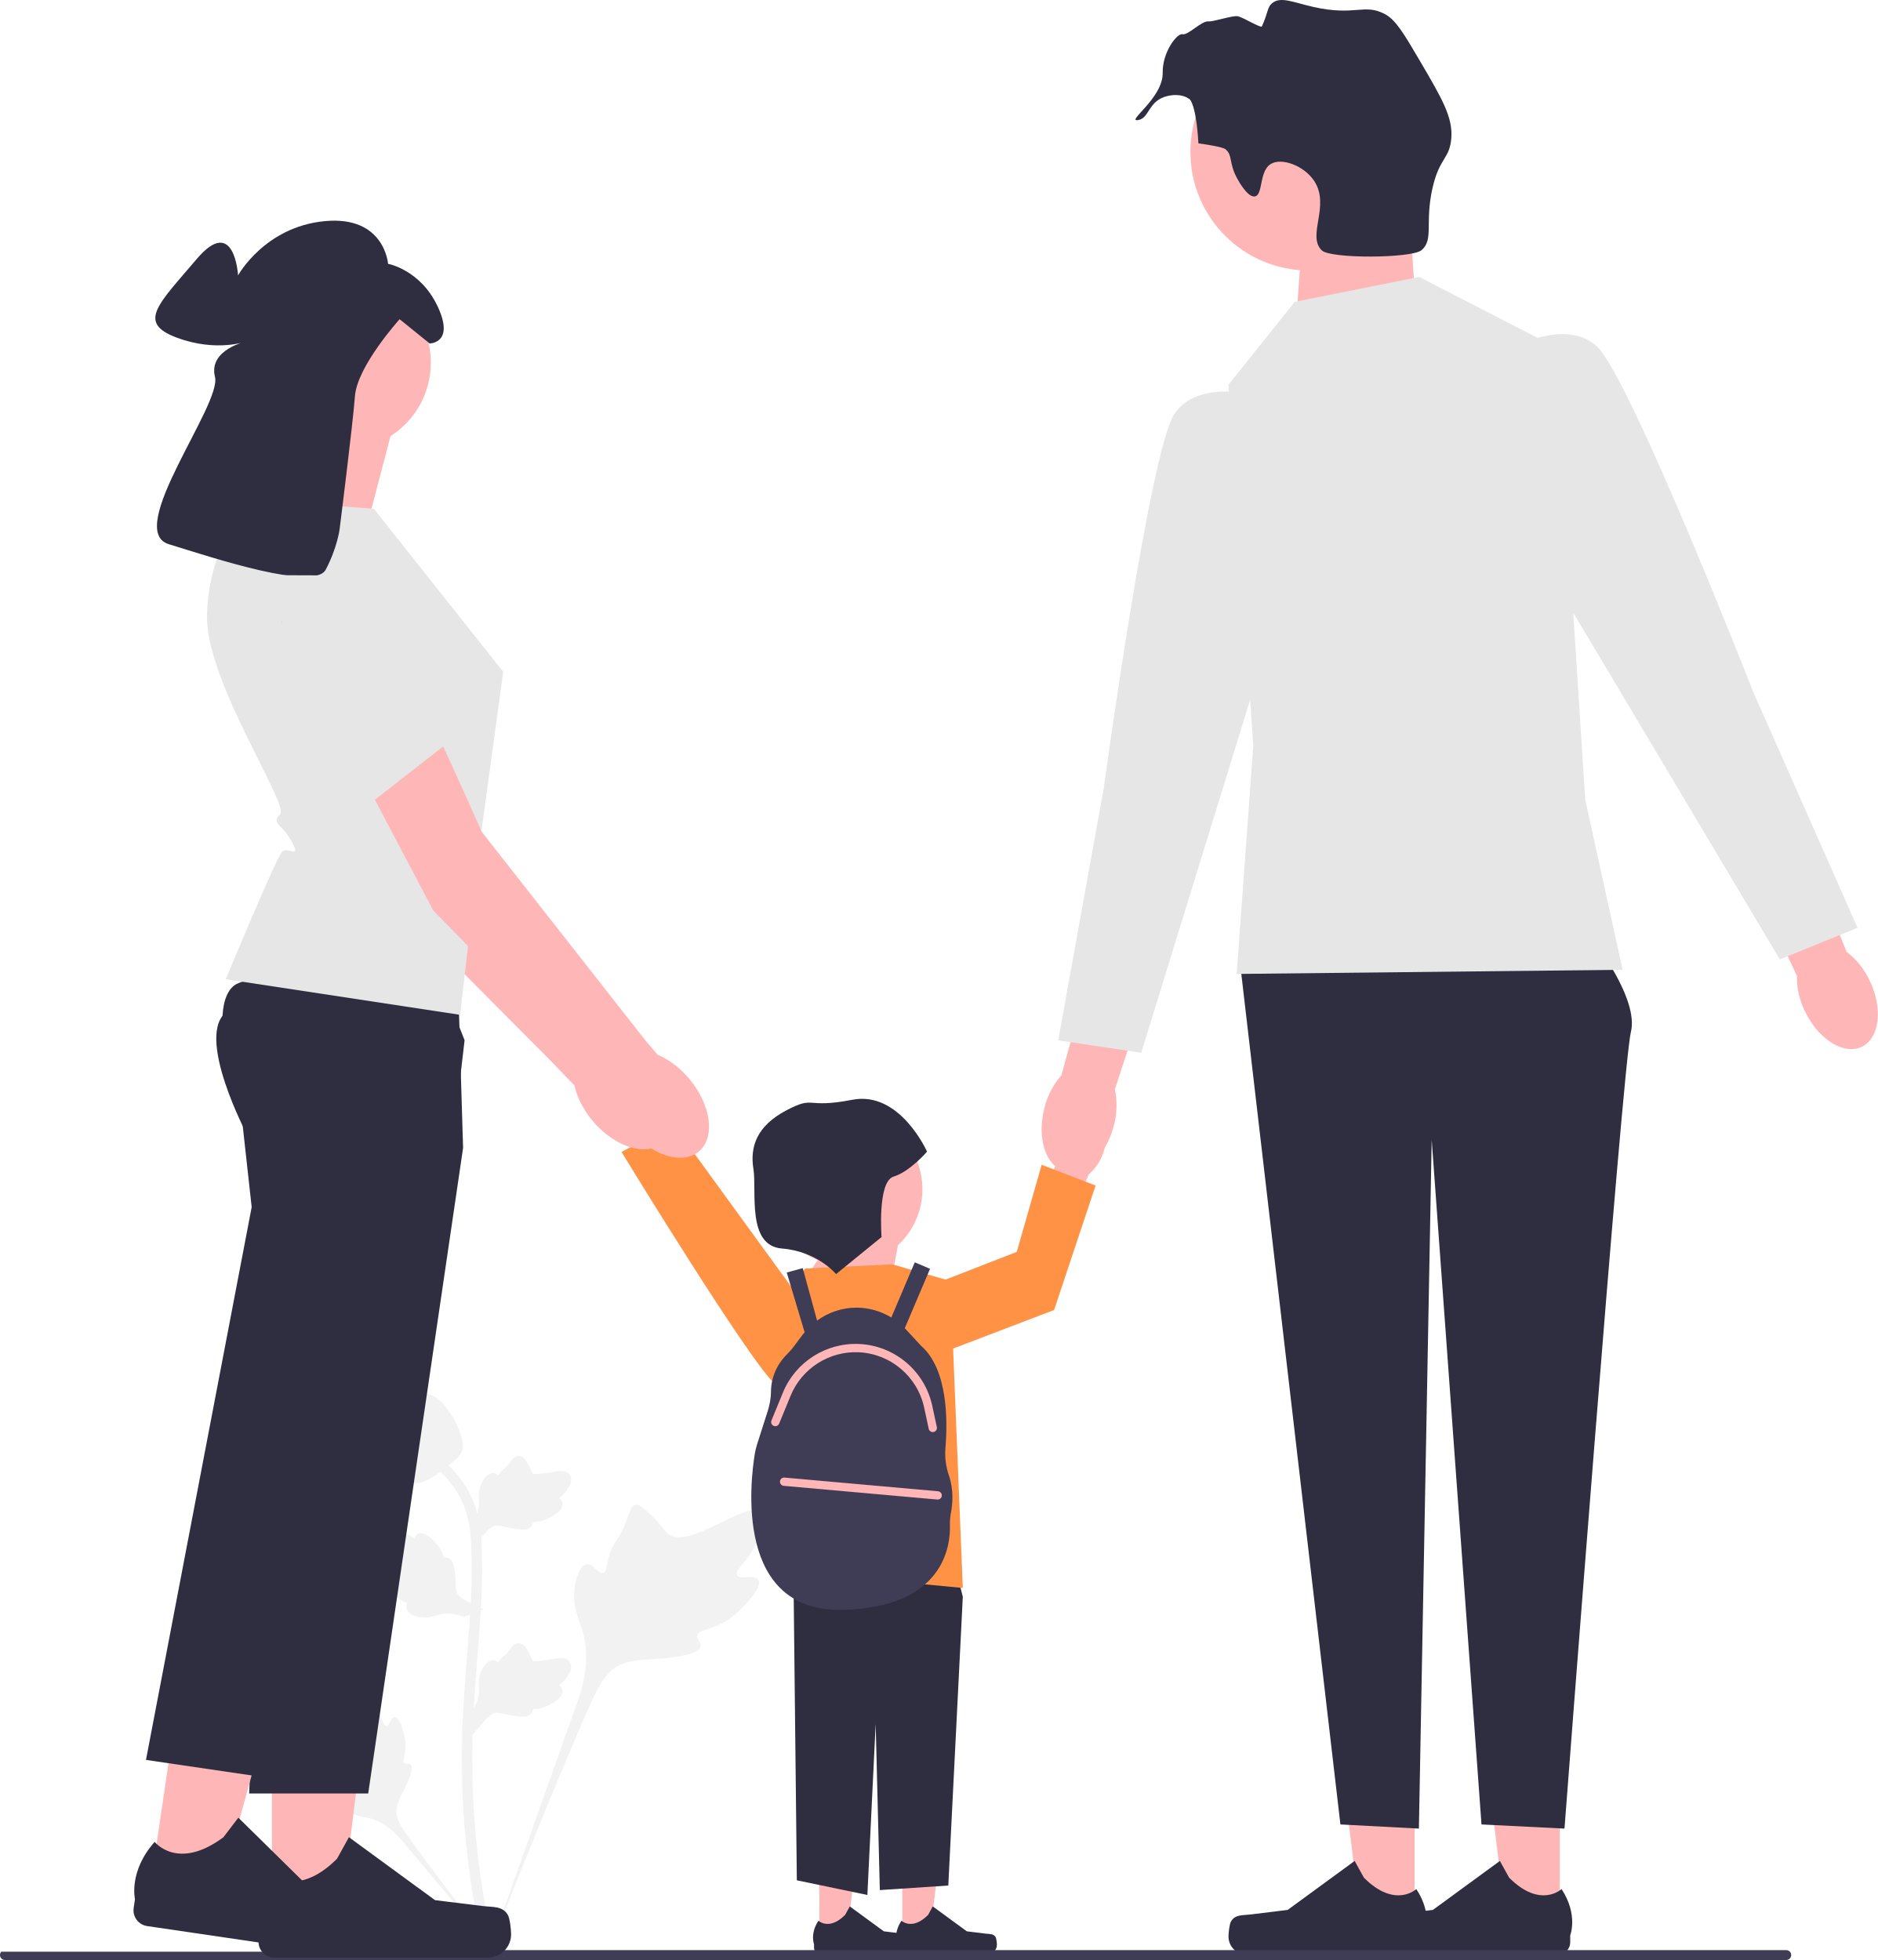
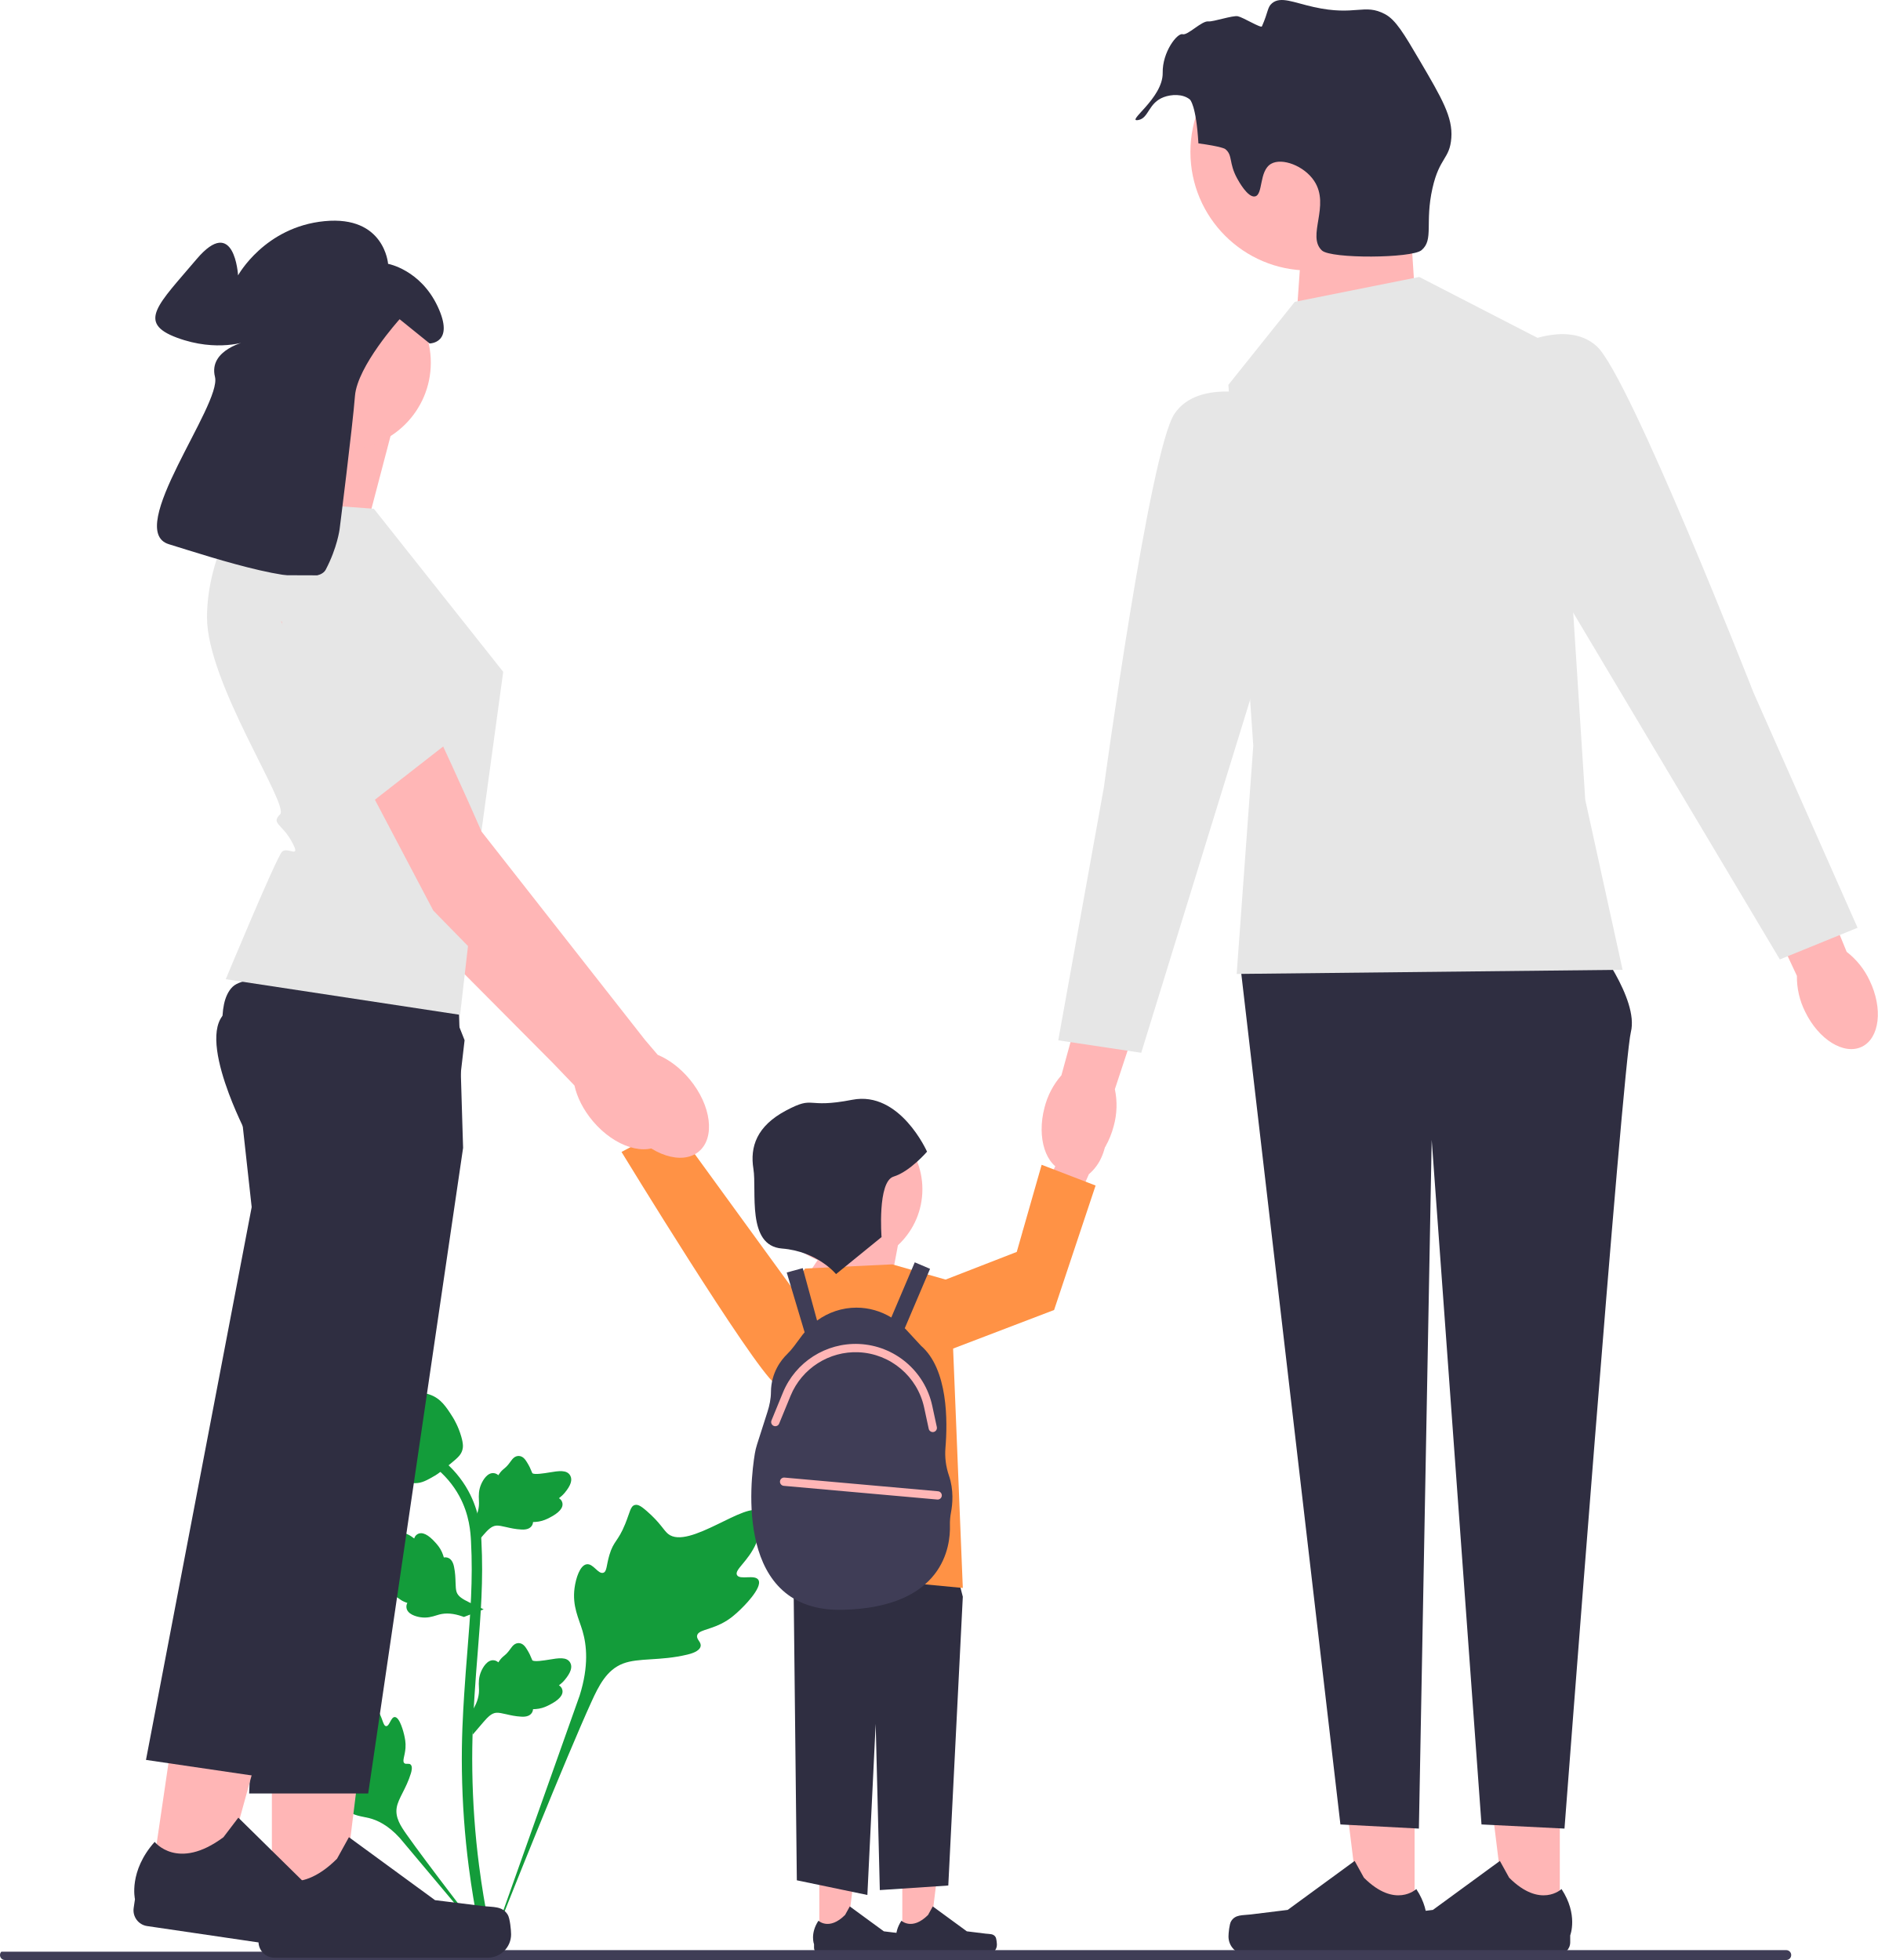
<svg xmlns="http://www.w3.org/2000/svg" width="452.553" height="472.429" viewBox="0 0 452.553 472.429" role="img" artist="Katerina Limpitsouni" source="https://undraw.co/">
  <g>
-     <path d="M182.775,380.824c-.844-1.424-4.497,.101-5.168-1.191-.669-1.287,2.724-3.249,4.663-7.73,.35-.808,2.553-5.9,.922-7.472-3.092-2.978-17.24,9.313-22.191,5.29-1.087-.883-1.846-2.645-5.134-5.506-1.308-1.138-2.099-1.652-2.865-1.461-1.086,.271-1.172,1.725-2.337,4.584-1.747,4.287-2.78,4.028-3.798,7.449-.756,2.539-.583,4.016-1.472,4.303-1.258,.407-2.416-2.286-4.011-2.045-1.627,.246-2.611,3.382-2.922,5.73-.583,4.406,1.035,7.313,1.932,10.371,.975,3.322,1.553,8.375-.698,15.528l-22.277,62.766c4.918-12.879,19.158-48.185,25.142-61.305,1.727-3.787,3.635-7.629,7.551-9.145,3.77-1.46,8.949-.588,15.55-2.179,.771-.186,2.911-.73,3.18-1.988,.223-1.04-1.036-1.621-.842-2.595,.259-1.307,2.734-1.323,5.775-2.831,2.144-1.063,3.48-2.328,4.629-3.415,.346-.328,5.495-5.262,4.371-7.157h-0Z" fill="#f2f2f2" />
-     <path d="M95.13,413.866c-.942,.004-1.248,2.236-2.076,2.193-.825-.043-.808-2.275-2.448-4.519-.296-.405-2.159-2.955-3.401-2.608-2.354,.658-.404,11.148-3.806,12.418-.747,.279-1.831,.143-4.184,.931-.936,.314-1.417,.554-1.544,.985-.18,.611,.508,1.073,1.575,2.47,1.6,2.094,1.175,2.527,2.56,4.013,1.028,1.104,1.803,1.445,1.687,1.964-.163,.735-1.819,.526-2.161,1.379-.349,.87,.907,2.257,1.969,3.087,1.994,1.558,3.888,1.602,5.647,2.044,1.912,.48,4.559,1.654,7.42,4.823l24.378,29.044c-4.902-6.13-18.122-23.306-22.835-30.029-1.361-1.941-2.696-3.985-2.31-6.345,.371-2.272,2.293-4.562,3.417-8.261,.131-.432,.481-1.639-.058-2.134-.446-.409-1.095,.041-1.517-.335-.567-.504,.14-1.724,.277-3.651,.097-1.359-.138-2.38-.341-3.258-.061-.265-.997-4.215-2.251-4.21v0Z" fill="#f2f2f2" />
-     <path d="M113.929,418.086l-.568-5.068,.259-.384c1.2-1.777,1.812-3.512,1.819-5.159,.001-.262-.011-.524-.023-.79-.049-1.057-.11-2.371,.575-3.903,.384-.854,1.463-2.831,3.086-2.587,.437,.061,.767,.262,1.018,.497,.037-.059,.075-.117,.115-.181,.505-.771,.905-1.101,1.291-1.419,.296-.245,.602-.497,1.082-1.094,.21-.262,.374-.492,.513-.685,.42-.585,.968-1.282,1.935-1.27,1.033,.049,1.574,.903,1.932,1.468,.64,1.008,.93,1.735,1.122,2.217,.07,.176,.149,.374,.19,.436,.333,.489,3.038,.032,4.057-.135,2.289-.382,4.27-.712,5.087,.732,.585,1.033,.151,2.398-1.33,4.168-.461,.551-.952,.969-1.388,1.297,.361,.215,.684,.546,.815,1.065h0c.308,1.228-.748,2.459-3.137,3.663-.593,.301-1.392,.702-2.512,.896-.527,.091-1.002,.113-1.408,.125-.009,.235-.064,.489-.207,.751-.42,.771-1.293,1.138-2.61,1.05-1.449-.076-2.642-.352-3.694-.595-.919-.21-1.711-.389-2.332-.347-1.153,.093-2.041,1.016-3.083,2.212l-2.603,3.042h-0Z" fill="#f2f2f2" />
-     <path d="M116.563,387.911l-4.758,1.835-.437-.153c-2.023-.71-3.857-.862-5.452-.451-.254,.065-.504,.143-.759,.223-1.01,.315-2.266,.708-3.922,.434-.924-.155-3.11-.697-3.285-2.329-.052-.438,.059-.809,.222-1.111-.066-.021-.133-.042-.204-.065-.874-.293-1.295-.597-1.7-.889-.312-.224-.633-.456-1.332-.769-.307-.137-.571-.237-.793-.322-.672-.258-1.486-.611-1.719-1.549-.215-1.011,.474-1.751,.93-2.241,.813-.875,1.442-1.34,1.86-1.648,.153-.112,.324-.239,.373-.294,.389-.446-.74-2.947-1.159-3.891-.95-2.118-1.772-3.95-.582-5.106,.851-.828,2.282-.754,4.369,.229,.65,.307,1.179,.675,1.607,1.013,.117-.404,.354-.8,.823-1.058h0c1.11-.61,2.569,.099,4.339,2.105,.442,.498,1.033,1.169,1.504,2.203,.221,.487,.363,.941,.478,1.331,.229-.051,.49-.063,.779,.009,.852,.21,1.429,.962,1.678,2.258,.294,1.421,.329,2.645,.362,3.724,.03,.942,.058,1.753,.255,2.344,.382,1.091,1.5,1.717,2.922,2.421l3.603,1.746-0,0Z" fill="#f2f2f2" />
-     <path d="M113.929,372.979l-.568-5.068,.259-.384c1.2-1.777,1.812-3.512,1.819-5.159,.001-.262-.011-.524-.023-.79-.049-1.057-.11-2.371,.575-3.903,.384-.854,1.463-2.831,3.086-2.587,.437,.061,.767,.262,1.018,.497,.037-.059,.075-.117,.115-.181,.505-.771,.905-1.101,1.291-1.419,.296-.245,.602-.497,1.082-1.094,.21-.262,.374-.492,.513-.685,.42-.585,.968-1.282,1.935-1.27,1.033,.049,1.574,.903,1.932,1.468,.64,1.008,.93,1.735,1.122,2.217,.07,.176,.149,.374,.19,.436,.333,.489,3.038,.032,4.057-.135,2.289-.382,4.27-.712,5.087,.732,.585,1.033,.151,2.398-1.33,4.168-.461,.551-.952,.969-1.388,1.297,.361,.215,.684,.546,.815,1.065h0c.308,1.228-.748,2.459-3.137,3.663-.593,.301-1.392,.702-2.512,.896-.527,.091-1.002,.113-1.408,.125-.009,.235-.064,.489-.207,.751-.42,.771-1.293,1.138-2.61,1.05-1.449-.076-2.642-.352-3.694-.595-.919-.21-1.711-.389-2.332-.347-1.153,.093-2.041,1.016-3.083,2.212l-2.603,3.042h-0Z" fill="#f2f2f2" />
-     <path d="M119.115,471.357l-1.062-.666-.257-1.226,.257,1.226-1.238,.142c-.02-.115-.087-.379-.188-.793-.554-2.266-2.244-9.162-3.654-20.023-.984-7.581-1.541-15.376-1.656-23.17-.115-7.807,.255-13.717,.551-18.467,.224-3.583,.496-6.994,.762-10.317,.71-8.878,1.379-17.265,.881-26.55-.11-2.073-.341-6.387-2.862-10.978-1.462-2.663-3.476-5.027-5.987-7.023l1.561-1.963c2.771,2.207,5,4.826,6.623,7.782,2.795,5.09,3.047,9.791,3.168,12.05,.507,9.449-.17,17.916-.887,26.88-.264,3.311-.536,6.708-.759,10.276-.294,4.706-.66,10.565-.546,18.271,.113,7.701,.663,15.4,1.634,22.886,1.392,10.724,3.058,17.517,3.605,19.749,.291,1.192,.352,1.441,.054,1.914v-0Z" fill="#f2f2f2" />
-     <path d="M100.066,357.494c-.103,0-.207-.002-.312-.01-2.134-.115-4.11-1.392-5.875-3.796-.827-1.131-1.251-2.42-2.095-4.992-.131-.396-.767-2.408-1.154-5.176-.253-1.808-.221-2.565,.137-3.233,.398-.744,1.041-1.263,1.766-1.613-.032-.24-.006-.487,.098-.739,.427-1.045,1.563-.908,2.177-.842,.311,.039,.699,.091,1.117,.069,.658-.032,1.012-.228,1.548-.521,.513-.281,1.15-.631,2.096-.825,1.865-.389,3.427,.14,3.942,.313,2.71,.903,4.046,3.01,5.593,5.45,.308,.489,1.367,2.271,2.065,4.713,.504,1.762,.433,2.545,.281,3.128-.308,1.197-1.036,1.882-2.885,3.394-1.931,1.583-2.9,2.376-3.732,2.858-1.937,1.118-3.153,1.821-4.768,1.821v0Z" fill="#f2f2f2" />
+     <path d="M182.775,380.824c-.844-1.424-4.497,.101-5.168-1.191-.669-1.287,2.724-3.249,4.663-7.73,.35-.808,2.553-5.9,.922-7.472-3.092-2.978-17.24,9.313-22.191,5.29-1.087-.883-1.846-2.645-5.134-5.506-1.308-1.138-2.099-1.652-2.865-1.461-1.086,.271-1.172,1.725-2.337,4.584-1.747,4.287-2.78,4.028-3.798,7.449-.756,2.539-.583,4.016-1.472,4.303-1.258,.407-2.416-2.286-4.011-2.045-1.627,.246-2.611,3.382-2.922,5.73-.583,4.406,1.035,7.313,1.932,10.371,.975,3.322,1.553,8.375-.698,15.528l-22.277,62.766c4.918-12.879,19.158-48.185,25.142-61.305,1.727-3.787,3.635-7.629,7.551-9.145,3.77-1.46,8.949-.588,15.55-2.179,.771-.186,2.911-.73,3.18-1.988,.223-1.04-1.036-1.621-.842-2.595,.259-1.307,2.734-1.323,5.775-2.831,2.144-1.063,3.48-2.328,4.629-3.415,.346-.328,5.495-5.262,4.371-7.157h-0Z" fill="#139C3A" />
+     <path d="M95.13,413.866c-.942,.004-1.248,2.236-2.076,2.193-.825-.043-.808-2.275-2.448-4.519-.296-.405-2.159-2.955-3.401-2.608-2.354,.658-.404,11.148-3.806,12.418-.747,.279-1.831,.143-4.184,.931-.936,.314-1.417,.554-1.544,.985-.18,.611,.508,1.073,1.575,2.47,1.6,2.094,1.175,2.527,2.56,4.013,1.028,1.104,1.803,1.445,1.687,1.964-.163,.735-1.819,.526-2.161,1.379-.349,.87,.907,2.257,1.969,3.087,1.994,1.558,3.888,1.602,5.647,2.044,1.912,.48,4.559,1.654,7.42,4.823l24.378,29.044c-4.902-6.13-18.122-23.306-22.835-30.029-1.361-1.941-2.696-3.985-2.31-6.345,.371-2.272,2.293-4.562,3.417-8.261,.131-.432,.481-1.639-.058-2.134-.446-.409-1.095,.041-1.517-.335-.567-.504,.14-1.724,.277-3.651,.097-1.359-.138-2.38-.341-3.258-.061-.265-.997-4.215-2.251-4.21v0Z" fill="#139C3A" />
+     <path d="M113.929,418.086l-.568-5.068,.259-.384c1.2-1.777,1.812-3.512,1.819-5.159,.001-.262-.011-.524-.023-.79-.049-1.057-.11-2.371,.575-3.903,.384-.854,1.463-2.831,3.086-2.587,.437,.061,.767,.262,1.018,.497,.037-.059,.075-.117,.115-.181,.505-.771,.905-1.101,1.291-1.419,.296-.245,.602-.497,1.082-1.094,.21-.262,.374-.492,.513-.685,.42-.585,.968-1.282,1.935-1.27,1.033,.049,1.574,.903,1.932,1.468,.64,1.008,.93,1.735,1.122,2.217,.07,.176,.149,.374,.19,.436,.333,.489,3.038,.032,4.057-.135,2.289-.382,4.27-.712,5.087,.732,.585,1.033,.151,2.398-1.33,4.168-.461,.551-.952,.969-1.388,1.297,.361,.215,.684,.546,.815,1.065h0c.308,1.228-.748,2.459-3.137,3.663-.593,.301-1.392,.702-2.512,.896-.527,.091-1.002,.113-1.408,.125-.009,.235-.064,.489-.207,.751-.42,.771-1.293,1.138-2.61,1.05-1.449-.076-2.642-.352-3.694-.595-.919-.21-1.711-.389-2.332-.347-1.153,.093-2.041,1.016-3.083,2.212l-2.603,3.042h-0Z" fill="#139C3A" />
+     <path d="M116.563,387.911l-4.758,1.835-.437-.153c-2.023-.71-3.857-.862-5.452-.451-.254,.065-.504,.143-.759,.223-1.01,.315-2.266,.708-3.922,.434-.924-.155-3.11-.697-3.285-2.329-.052-.438,.059-.809,.222-1.111-.066-.021-.133-.042-.204-.065-.874-.293-1.295-.597-1.7-.889-.312-.224-.633-.456-1.332-.769-.307-.137-.571-.237-.793-.322-.672-.258-1.486-.611-1.719-1.549-.215-1.011,.474-1.751,.93-2.241,.813-.875,1.442-1.34,1.86-1.648,.153-.112,.324-.239,.373-.294,.389-.446-.74-2.947-1.159-3.891-.95-2.118-1.772-3.95-.582-5.106,.851-.828,2.282-.754,4.369,.229,.65,.307,1.179,.675,1.607,1.013,.117-.404,.354-.8,.823-1.058h0c1.11-.61,2.569,.099,4.339,2.105,.442,.498,1.033,1.169,1.504,2.203,.221,.487,.363,.941,.478,1.331,.229-.051,.49-.063,.779,.009,.852,.21,1.429,.962,1.678,2.258,.294,1.421,.329,2.645,.362,3.724,.03,.942,.058,1.753,.255,2.344,.382,1.091,1.5,1.717,2.922,2.421l3.603,1.746-0,0Z" fill="#139C3A" />
+     <path d="M113.929,372.979l-.568-5.068,.259-.384c1.2-1.777,1.812-3.512,1.819-5.159,.001-.262-.011-.524-.023-.79-.049-1.057-.11-2.371,.575-3.903,.384-.854,1.463-2.831,3.086-2.587,.437,.061,.767,.262,1.018,.497,.037-.059,.075-.117,.115-.181,.505-.771,.905-1.101,1.291-1.419,.296-.245,.602-.497,1.082-1.094,.21-.262,.374-.492,.513-.685,.42-.585,.968-1.282,1.935-1.27,1.033,.049,1.574,.903,1.932,1.468,.64,1.008,.93,1.735,1.122,2.217,.07,.176,.149,.374,.19,.436,.333,.489,3.038,.032,4.057-.135,2.289-.382,4.27-.712,5.087,.732,.585,1.033,.151,2.398-1.33,4.168-.461,.551-.952,.969-1.388,1.297,.361,.215,.684,.546,.815,1.065h0c.308,1.228-.748,2.459-3.137,3.663-.593,.301-1.392,.702-2.512,.896-.527,.091-1.002,.113-1.408,.125-.009,.235-.064,.489-.207,.751-.42,.771-1.293,1.138-2.61,1.05-1.449-.076-2.642-.352-3.694-.595-.919-.21-1.711-.389-2.332-.347-1.153,.093-2.041,1.016-3.083,2.212l-2.603,3.042h-0Z" fill="#139C3A" />
+     <path d="M119.115,471.357l-1.062-.666-.257-1.226,.257,1.226-1.238,.142c-.02-.115-.087-.379-.188-.793-.554-2.266-2.244-9.162-3.654-20.023-.984-7.581-1.541-15.376-1.656-23.17-.115-7.807,.255-13.717,.551-18.467,.224-3.583,.496-6.994,.762-10.317,.71-8.878,1.379-17.265,.881-26.55-.11-2.073-.341-6.387-2.862-10.978-1.462-2.663-3.476-5.027-5.987-7.023l1.561-1.963c2.771,2.207,5,4.826,6.623,7.782,2.795,5.09,3.047,9.791,3.168,12.05,.507,9.449-.17,17.916-.887,26.88-.264,3.311-.536,6.708-.759,10.276-.294,4.706-.66,10.565-.546,18.271,.113,7.701,.663,15.4,1.634,22.886,1.392,10.724,3.058,17.517,3.605,19.749,.291,1.192,.352,1.441,.054,1.914v-0Z" fill="#139C3A" />
+     <path d="M100.066,357.494c-.103,0-.207-.002-.312-.01-2.134-.115-4.11-1.392-5.875-3.796-.827-1.131-1.251-2.42-2.095-4.992-.131-.396-.767-2.408-1.154-5.176-.253-1.808-.221-2.565,.137-3.233,.398-.744,1.041-1.263,1.766-1.613-.032-.24-.006-.487,.098-.739,.427-1.045,1.563-.908,2.177-.842,.311,.039,.699,.091,1.117,.069,.658-.032,1.012-.228,1.548-.521,.513-.281,1.15-.631,2.096-.825,1.865-.389,3.427,.14,3.942,.313,2.71,.903,4.046,3.01,5.593,5.45,.308,.489,1.367,2.271,2.065,4.713,.504,1.762,.433,2.545,.281,3.128-.308,1.197-1.036,1.882-2.885,3.394-1.931,1.583-2.9,2.376-3.732,2.858-1.937,1.118-3.153,1.821-4.768,1.821v0Z" fill="#139C3A" />
  </g>
  <g>
    <polygon points="217.451 467.068 224.014 467.067 227.135 441.755 217.45 441.756 217.451 467.068" fill="#ffb6b6" />
    <path d="M239.935,466.919h0c.204,.344,.312,1.455,.312,1.855h0c0,1.23-.997,2.227-2.227,2.227h-20.323c-.839,0-1.519-.68-1.519-1.519v-.846s-1.005-2.543,1.065-5.677c0,0,2.573,2.454,6.417-1.39l1.134-2.054,8.206,6.001,4.548,.56c.995,.122,1.877-.019,2.389,.843h0Z" fill="#2f2e41" />
  </g>
  <g>
    <polygon points="197.451 467.068 204.014 467.067 207.135 441.755 197.45 441.756 197.451 467.068" fill="#ffb6b6" />
    <path d="M219.935,466.919h0c.204,.344,.312,1.455,.312,1.855h0c0,1.23-.997,2.227-2.227,2.227h-20.323c-.839,0-1.519-.68-1.519-1.519v-.846s-1.005-2.543,1.065-5.677c0,0,2.573,2.454,6.417-1.39l1.134-2.054,8.206,6.001,4.548,.56c.995,.122,1.877-.019,2.389,.843h0Z" fill="#2f2e41" />
  </g>
  <polygon points="225.032 357.755 232.032 384.862 228.532 454.472 212.032 455.576 211.032 415.505 209.032 456.755 192.032 453.219 191.032 362.469 225.032 357.755" fill="#2f2e41" />
  <g>
    <path id="uuid-f560b4a3-9a95-4199-88c1-6c6c96ee74ab-3965" d="M157.268,266.488c-2.259-3.963-6.134-6.011-8.656-4.573-2.522,1.438-2.735,5.816-.475,9.78,.881,1.596,2.131,2.958,3.647,3.972l9.782,16.672,7.726-4.757-10.463-15.931c-.1-1.821-.635-3.591-1.559-5.163Z" fill="#ffb6b6" />
    <path d="M201.722,325.344s-9.271,12.778-14.941,8.212c-5.67-4.566-36.998-55.894-36.998-55.894l12.433-6.663,39.506,54.346Z" fill="#FF9245" />
  </g>
  <polygon points="193.032 309.755 205.032 291.755 217.032 296.755 214.032 312.755 193.032 309.755" fill="#ffb6b6" />
  <polygon points="194.032 305.755 215.032 304.755 229.032 308.755 232.032 382.755 190.032 378.755 190.032 339.731 184.032 319.755 194.032 305.755" fill="#FF9245" />
  <path d="M228.69,355.671c-.738-2.152-1.032-4.425-.842-6.692,.537-6.398,.638-18.934-5.883-24.598l-3.683-3.99c-.077-.083-.163-.154-.241-.235l6.095-14.326-3.682-1.565-5.657,13.296c-2.509-1.527-5.403-2.372-8.396-2.372-3.457,0-6.762,1.128-9.493,3.112l-3.45-12.639-3.859,1.054,4.314,14.414c-.157,.191-.328,.367-.477,.567l-2.107,2.828c-.513,.689-1.079,1.328-1.693,1.929-1.294,1.267-3.817,4.343-3.842,9.079-.008,1.62-.341,3.221-.835,4.764l-2.505,7.828c-.235,.735-.42,1.483-.545,2.245-1.104,6.703-4.927,38.283,21.201,37.651,24.357-.589,25.96-15.42,25.818-20.346-.031-1.069,.065-2.129,.264-3.18,.365-1.927,.694-5.336-.502-8.824Z" fill="#3f3d56" />
  <polygon points="338.723 36.017 341.001 71.183 312.36 77.755 314.355 49.321 338.723 36.017" fill="#ffb6b6" />
  <g>
    <polygon points="340.904 463.408 327.994 463.407 321.852 413.611 340.906 413.612 340.904 463.408" fill="#ffb6b6" />
    <path d="M296.673,463.115h0c-.402,.677-.614,2.862-.614,3.649h0c0,2.42,1.962,4.382,4.382,4.382h39.981c1.651,0,2.989-1.338,2.989-2.989v-1.665s1.978-5.003-2.094-11.169c0,0-5.061,4.828-12.623-2.734l-2.23-4.04-16.142,11.806-8.947,1.101c-1.958,.241-3.693-.037-4.7,1.658h-0Z" fill="#2f2e41" />
  </g>
  <g>
    <polygon points="375.904 463.408 362.994 463.407 356.852 413.611 375.906 413.612 375.904 463.408" fill="#ffb6b6" />
    <path d="M331.673,463.115h0c-.402,.677-.614,2.862-.614,3.649h0c0,2.42,1.962,4.382,4.382,4.382h39.981c1.651,0,2.989-1.338,2.989-2.989v-1.665s1.978-5.003-2.094-11.169c0,0-5.061,4.828-12.623-2.734l-2.23-4.04-16.142,11.806-8.947,1.101c-1.958,.241-3.693-.037-4.7,1.658h-0Z" fill="#2f2e41" />
  </g>
  <path d="M384.032,226.755s11,14,9,22-16,192-16,192l-20-1-12-165-3.087,166-18.913-1-24-206,85-7Z" fill="#2f2e41" />
  <path id="uuid-35c49308-43d3-4982-a82f-2c4b488719d7-3966" d="M268.405,271.394c-1.891,7.248-7.164,12.147-11.776,10.943s-6.817-8.055-4.925-15.306c.716-2.907,2.118-5.599,4.089-7.853l8.4-30.609,14.28,4.248-9.797,29.724c.618,2.93,.525,5.966-.271,8.852Z" fill="#ffb6b6" />
  <circle cx="315.458" cy="36.626" r="28.574" fill="#ffb6b6" />
  <polygon points="312.032 72.755 342.032 66.755 375.032 83.755 382.032 192.755 391.032 233.755 298.032 234.755 302.032 179.755 296.032 92.755 312.032 72.755" fill="#e6e6e6" />
  <path d="M305.032,95.755s-16-5-22,4c-6,9-17,90-17,90l-11,61,20,3,33-107-3-51Z" fill="#e6e6e6" />
  <g>
    <path id="uuid-bde1eca8-243b-424d-9fdc-27c2181c111a-3967" d="M450.565,236.336c3.26,6.744,2.423,13.893-1.869,15.967s-10.413-1.712-13.674-8.459c-1.339-2.677-2.018-5.636-1.979-8.63l-13.452-28.749,13.626-6.025,11.815,28.981c2.37,1.83,4.268,4.201,5.534,6.915Z" fill="#ffb6b6" />
    <path d="M362.508,84.791s14.369-8.633,22.323-1.303c7.954,7.331,37.751,83.45,37.751,83.45l25.079,56.684-18.728,7.633-57.31-96.196-9.115-50.268Z" fill="#e6e6e6" />
  </g>
  <path d="M431.67,471.239c0,.66-.53,1.19-1.19,1.19H1.19c-.66,0-1.19-.53-1.19-1.19,0-.32,.12-.6,.32-.81H90.04c1.91,0,3.78-.13,5.62-.38H430.48c.66,0,1.19,.53,1.19,1.19Z" fill="#3f3d56" />
  <path id="uuid-76bcf24f-af63-48e1-b762-2a44b8a9d8fc-3968" d="M255.902,274.545c1.785-4.198,5.397-6.68,8.069-5.544,2.672,1.136,3.39,5.46,1.604,9.659-.69,1.687-1.775,3.185-3.162,4.367l-7.786,17.692-8.225-3.831,8.549-17.035c-.111-1.82,.215-3.641,.951-5.309Z" fill="#ffb6b6" />
  <circle cx="203.899" cy="286.652" r="18.393" fill="#ffb6b6" />
  <polygon points="227.032 308.755 245.032 301.755 251.032 280.755 264.032 285.755 254.032 315.755 227.032 326.07 227.032 308.755" fill="#FF9245" />
  <path d="M201.48,307.103l10.97-8.925s-1.038-13.376,2.905-14.579,8.056-6.008,8.056-6.008c0,0-6.527-14.744-18.016-12.507-11.489,2.237-8.867-1.166-15.948,2.583-7.08,3.749-8.74,8.752-7.879,14.068,.861,5.316-1.702,18.523,6.873,19.203s13.038,6.165,13.038,6.165Z" fill="#2f2e41" />
  <path d="M298.152,43.023c-2.085-3.803-1.003-5.618-2.884-7.104-0-0-.757-.598-6.456-1.36h0c-.545-9.326-2.055-10.572-2.055-10.572-1.741-1.436-4.51-1.236-6.275-.584-3.733,1.38-3.604,5.015-6.083,5.511-3.425,.685,5.912-5.17,5.803-11.363-.089-5.052,3.529-9.662,4.79-9.302,1.25,.357,4.6-3.282,6.237-3.091,1.118,.13,5.858-1.495,7.078-1.241,1.332,.278,5.585,2.948,5.812,2.434,1.579-3.574,1.283-4.624,2.457-5.589,2.081-1.709,5.138-.159,10.041,.934,10.088,2.249,12.137-.973,17.183,1.725,2.549,1.363,4.511,4.646,8.33,11.156,5.342,9.104,8.012,13.656,7.63,18.686-.39,5.13-2.847,4.606-4.544,12.11-1.889,8.354,.382,12.424-2.656,14.944-2.348,1.948-21.815,2.098-23.993,.05-3.728-3.507,2.099-10.784-1.859-16.757-2.43-3.667-7.748-5.636-10.376-4.13-2.972,1.703-1.872,7.488-3.897,7.866-1.734,.324-3.919-3.66-4.282-4.323Z" fill="#2f2e41" />
  <g>
    <g>
      <path d="M159.66,275.482c3.98-3.363,2.924-11.159-2.361-17.414-2.313-2.738-5.053-4.726-7.736-5.815l-3.084-3.559-39.827-49.902s-22.055-49.642-28.566-55.005c-6.511-5.363-14.171-2.571-14.171-2.571l-5.977,7.394,37.243,69.312,38.116,38.359,5.145,5.365c.625,2.827,2.128,5.861,4.441,8.599,5.284,6.255,12.794,8.6,16.775,5.237Z" fill="#ffb6b6" />
      <polygon points="84.482 153.017 94.462 167.655 108.79 188.86 83.045 197.766 60.314 158.762 84.482 153.017" fill="#e6e6e6" />
    </g>
    <path d="M94.615,103.201l-7.228,27.559-27.559-5.421s10.843-19.878,8.132-28.914l26.655,6.777Z" fill="#ffb6b6" />
    <g>
      <polygon points="65.523 461.928 82.119 461.927 90.013 397.914 65.52 397.916 65.523 461.928" fill="#ffb6b6" />
      <path d="M122.382,461.552h0c.517,.87,.789,3.679,.789,4.691h0c0,3.111-2.522,5.633-5.633,5.633h-51.394c-2.122,0-3.843-1.72-3.843-3.843v-2.14s-2.542-6.431,2.692-14.357c0,0,6.506,6.207,16.227-3.515l2.867-5.193,20.751,15.176,11.502,1.416c2.516,.31,4.747-.048,6.042,2.132h0Z" fill="#2f2e41" />
    </g>
    <path d="M111.603,276.676l-22.868,155.614h-28.691l3.815-88.828,2.008-46.707-5.823-22.232s-2.655-4.942-4.892-10.932c-2.521-6.76-4.512-14.864-1.556-18.707,1.088-1.417,3.915-2.465,7.758-3.246,2.348-.48,5.081-.853,8.032-1.143,16.967-1.679,41.101-.63,41.101-.63l.614,20.247,.34,11.306,.162,5.26Z" fill="#2f2e41" />
    <g>
      <polygon points="36.29 454.318 52.709 456.73 69.831 394.547 45.597 390.986 36.29 454.318" fill="#ffb6b6" />
      <path d="M92.598,462.216h0c.385,.936,.246,3.755,.099,4.756h0c-.452,3.078-3.314,5.206-6.392,4.753l-50.848-7.476c-2.1-.309-3.551-2.261-3.243-4.361l.311-2.117s-1.58-6.732,4.752-13.813c0,0,5.534,7.087,16.566-1.117l3.592-4.721,18.323,18.033,11.174,3.074c2.445,.672,4.704,.643,5.667,2.988l0,0Z" fill="#2f2e41" />
    </g>
    <path d="M111.963,250.724l-3.137,27.012-17.105,56.922-28.158,93.713-28.383-4.171,25.473-133.245-2.522-22.848s-.821-2.271-1.763-5.596c-1.869-6.578-4.213-17.29-1.634-22.754,.348-.743,.785-1.387,1.326-1.909,1.014-.984,3.076-1.581,5.838-1.898,11.545-1.305,35.32,2.427,45.9,4.259l4.165,10.516Z" fill="#2f2e41" />
    <path d="M90.097,122.628l31.173,39.305-5.596,40.979-4.795,41.697-56.472-8.584s12.198-29.366,13.553-30.721,4.76,1.992,2.38-2.392c-2.38-4.384-5.091-4.384-2.832-6.643s-17.619-31.625-17.619-47.437c0-15.812,9.487-28.462,9.487-28.462l30.721,2.259Z" fill="#e6e6e6" />
    <circle cx="82.824" cy="87.406" r="21" fill="#ffb6b6" />
    <path d="M81.843,127.556s3.142-24.864,3.699-32.094c.556-7.231,10.763-18.519,10.763-18.519l7.231,5.84s6.118,0,1.947-8.899c-4.171-8.899-11.958-10.29-11.958-10.29,0,0-.834-11.68-15.295-10.29-14.461,1.39-20.857,13.071-20.857,13.071,0,0-.834-14.739-10.012-3.893-9.177,10.846-14.461,15.295-4.728,18.911,9.733,3.615,16.964,.834,16.964,.834,0,0-9.455,1.947-7.787,8.621,1.669,6.674-21.97,36.987-11.124,40.324,10.846,3.337,35.04,11.402,37.821,6.118,2.781-5.284,3.337-9.733,3.337-9.733Z" fill="#2f2e41" />
    <path d="M168.407,277.564c4.008-3.329,3.017-11.134-2.215-17.433-2.29-2.757-5.013-4.769-7.687-5.88l-3.054-3.585-39.407-50.234s-21.639-49.825-28.104-55.242c-6.465-5.417-14.149-2.689-14.149-2.689l-6.038,7.344,36.661,69.622,37.793,38.677,5.1,5.408c.601,2.833,2.079,5.879,4.369,8.636,5.231,6.299,12.722,8.706,16.73,5.377Z" fill="#ffb6b6" />
    <path d="M65.466,138.639s9.647,50.062,20.624,57.442l21.875-17.057s1.914-.082-1.649-4.107c-3.563-4.024-2.651-12.667-2.651-12.667,0,0,1.603,2.074-1.885-.805-3.488-2.879-.241-22.682-.241-22.682l-36.074-.123Z" fill="#e6e6e6" />
  </g>
  <path d="M224.793,345.181c-.461,0-.876-.32-.977-.79l-1.1-5.108c-1.616-7.512-8.106-12.998-15.783-13.34-7.112-.319-13.703,3.894-16.404,10.478l-2.759,6.725c-.209,.512-.792,.755-1.305,.546-.511-.21-.755-.794-.545-1.305l2.759-6.725c3.021-7.363,10.384-12.065,18.344-11.717,8.584,.383,15.841,6.518,17.648,14.917l1.1,5.108c.116,.54-.228,1.072-.767,1.188-.071,.015-.143,.022-.212,.022Z" fill="#ffb6b6" />
  <path d="M225.973,361.444c-.029,0-.06-.001-.09-.004l-37.005-3.3c-.55-.049-.956-.535-.907-1.085,.05-.55,.53-.954,1.085-.907l37.005,3.3c.55,.049,.956,.535,.907,1.085-.047,.52-.482,.911-.995,.911Z" fill="#ffb6b6" />
</svg>
